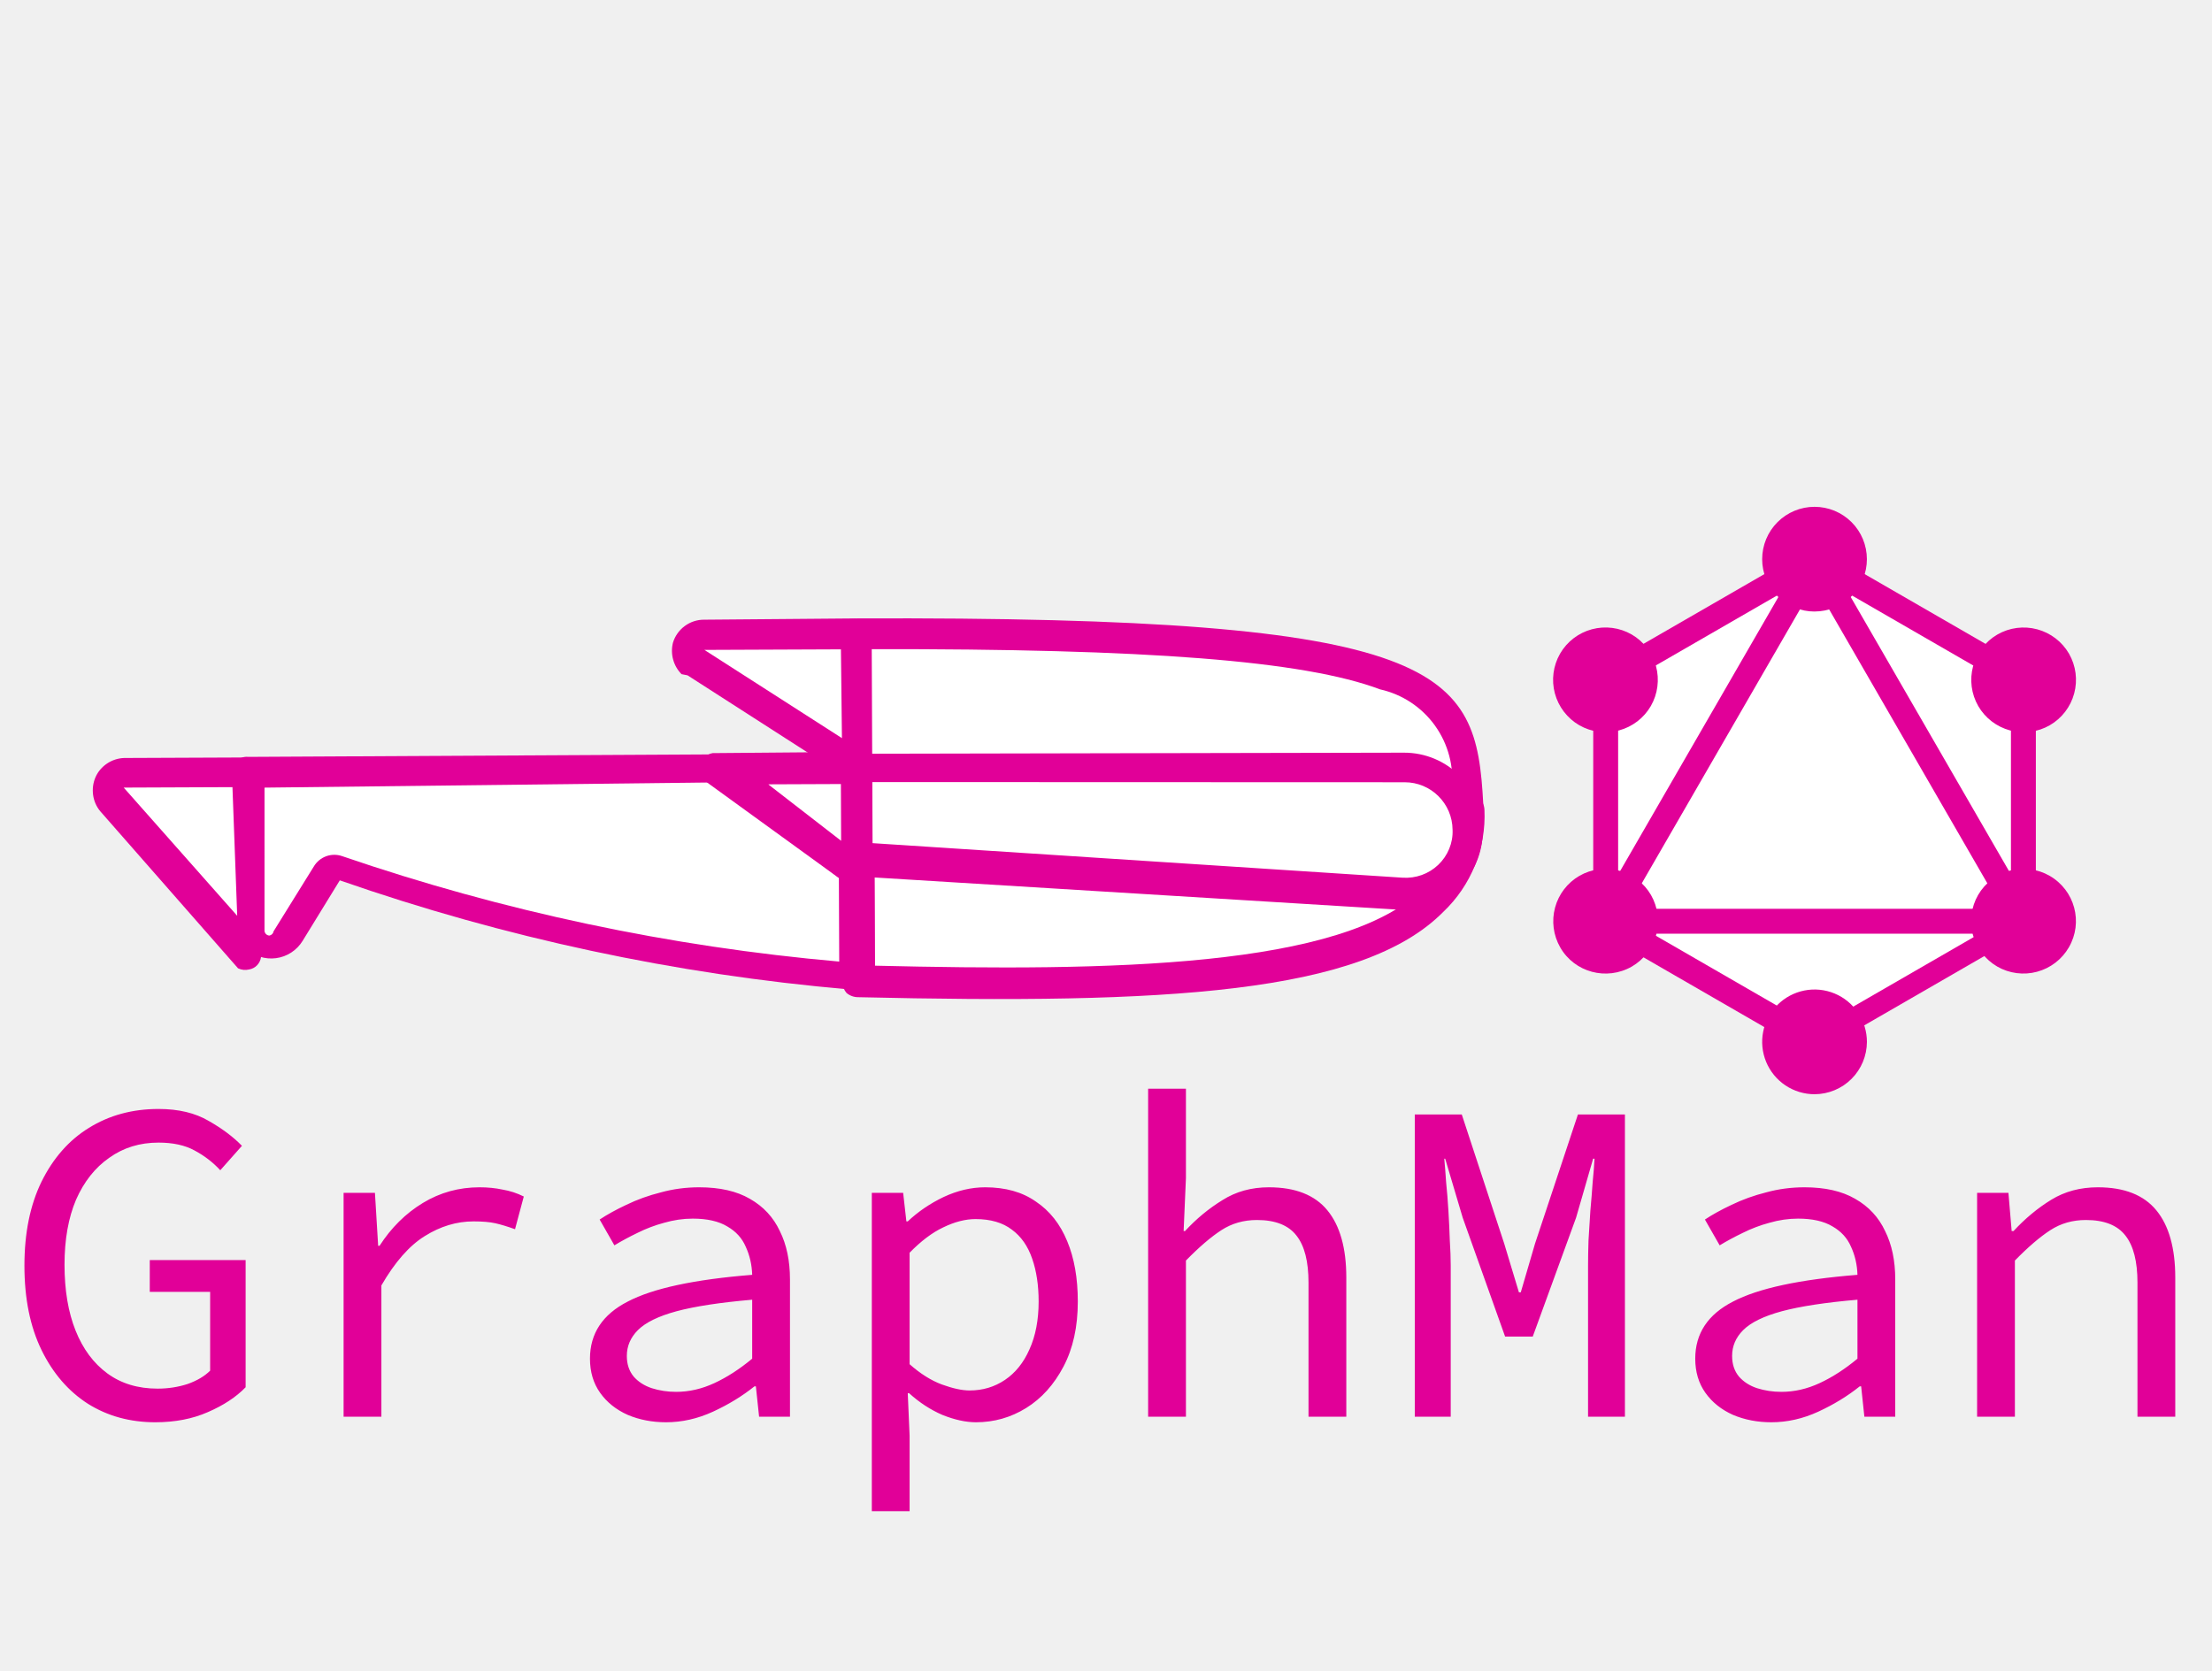
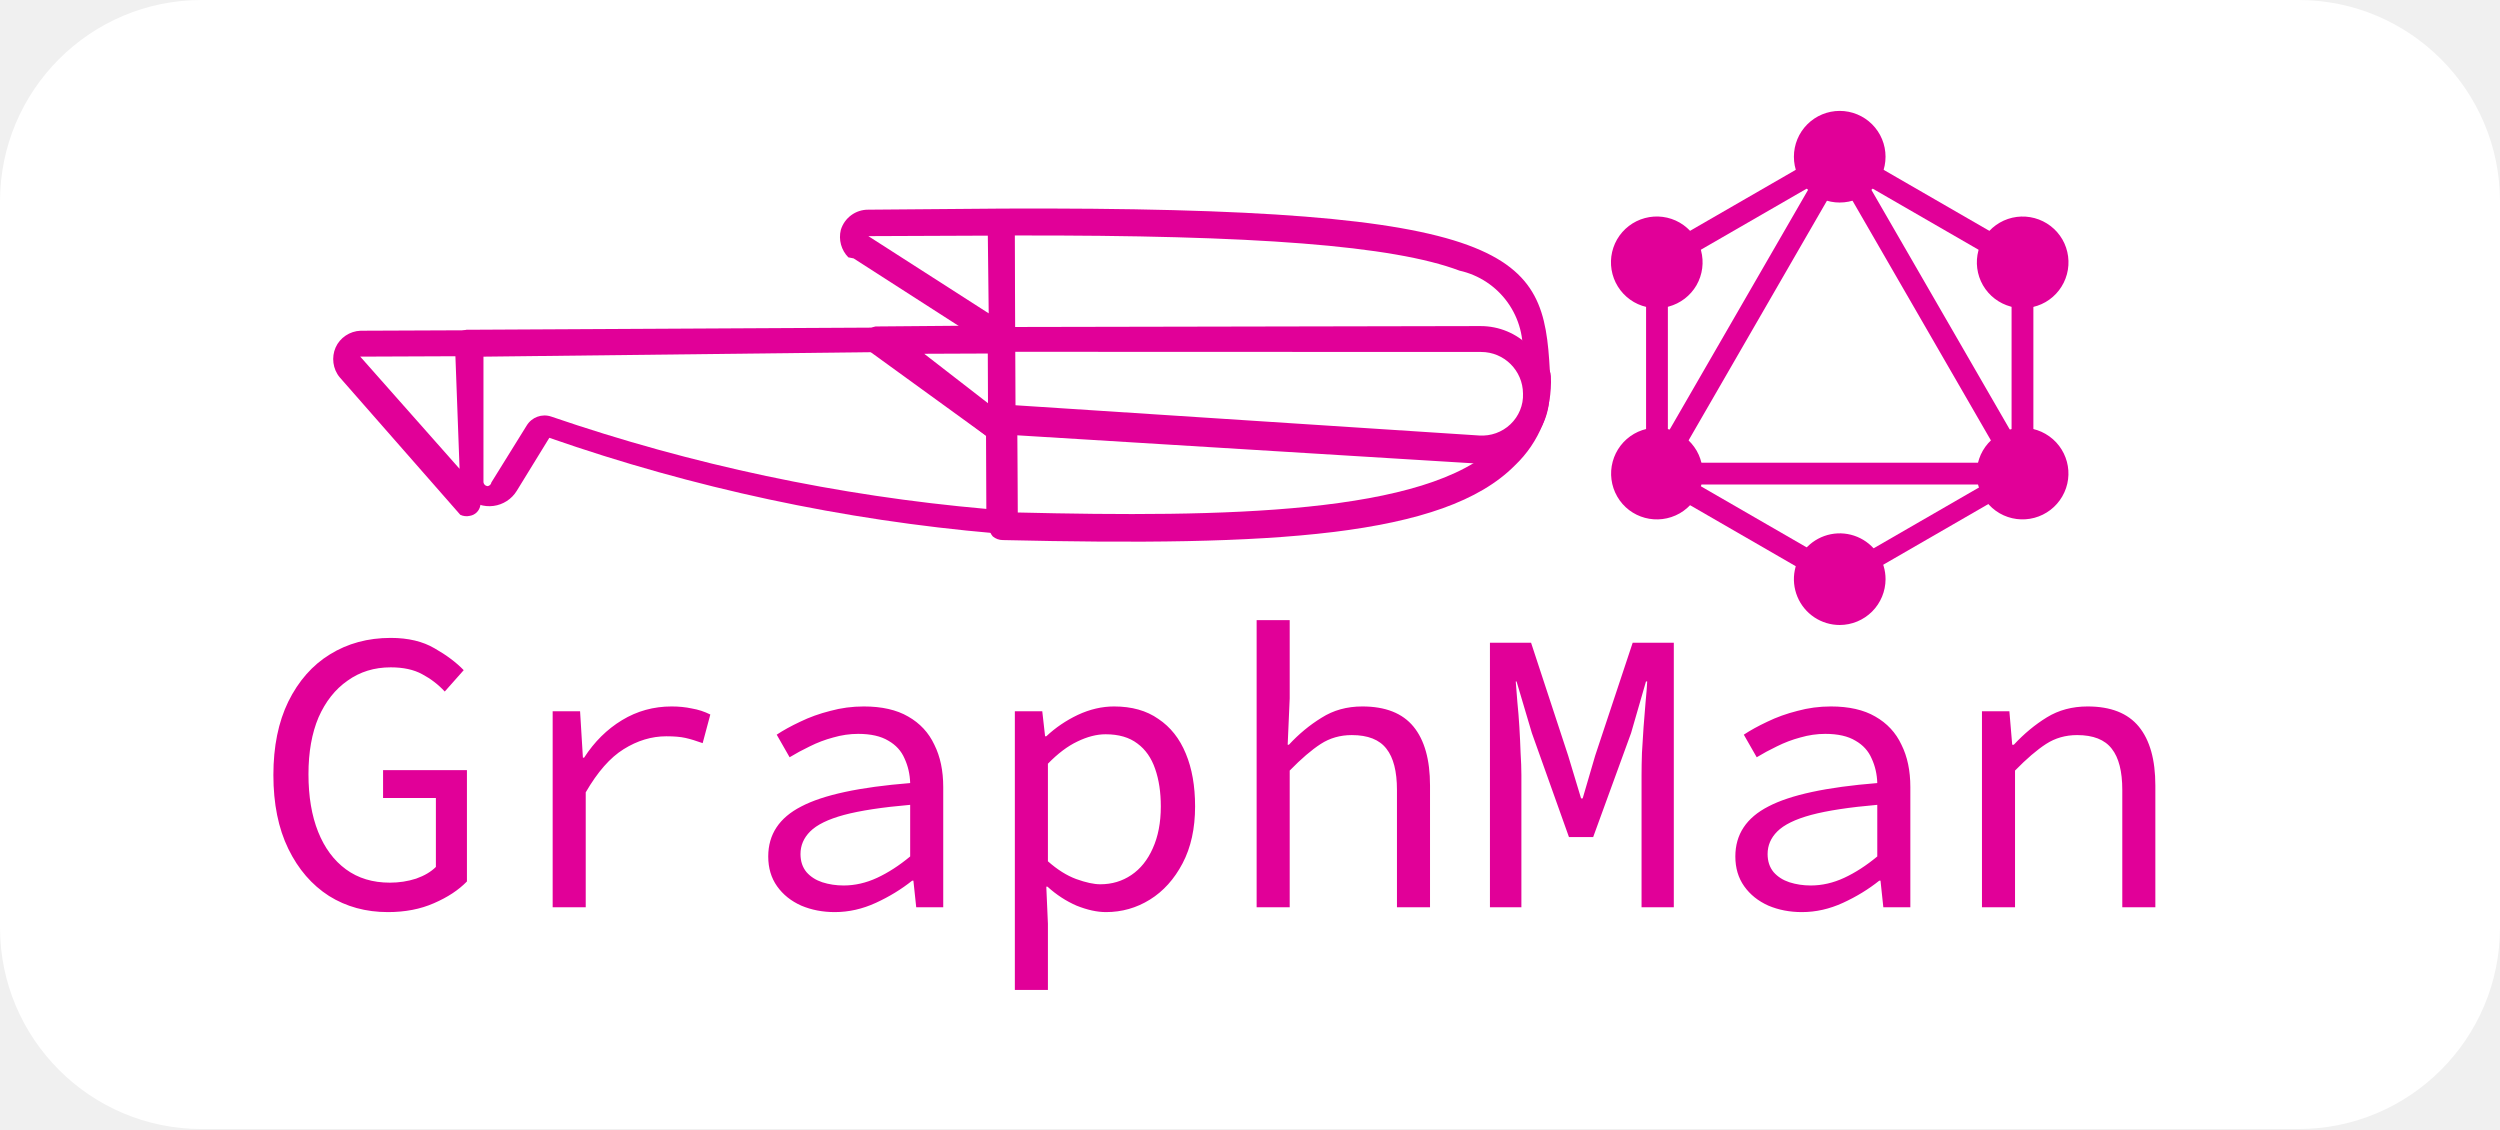
- <svg xmlns="http://www.w3.org/2000/svg" width="192" height="145" viewBox="0 0 192 145" fill="none">
-   <path d="M156.336 47.808L138.929 59.362L139.366 79.754L156.777 91.248L175.756 79.857L176.187 58.76L156.336 47.808Z" fill="white" />
-   <path d="M138.937 82.869L137.067 81.788L157.922 45.666L159.792 46.747L138.937 82.869Z" fill="#E10098" />
-   <path d="M136.637 78.901H178.351V81.063H136.637V78.901Z" fill="#E10098" />
-   <path d="M158.327 92.164L137.463 80.118L138.544 78.248L159.408 90.294L158.327 92.164ZM176.452 60.765L155.587 48.721L156.668 46.851L177.532 58.897L176.452 60.765Z" fill="#E10098" />
-   <path d="M138.549 60.759L137.468 58.889L158.351 46.839L159.432 48.709L138.549 60.759Z" fill="#E10098" />
-   <path d="M176.068 82.869L155.209 46.744L157.079 45.663L177.938 81.788L176.068 82.869ZM138.291 57.454H140.453V81.546H138.291V57.454ZM174.548 57.454H176.711V81.546H174.548V57.454Z" fill="#E10098" />
-   <path d="M157.96 91.248L157.016 89.613L175.164 79.136L176.107 80.771L157.96 91.248Z" fill="#E10098" />
-   <path d="M179.575 82.25C178.971 83.293 177.978 84.055 176.814 84.367C175.65 84.68 174.409 84.518 173.363 83.918C172.32 83.314 171.559 82.321 171.246 81.156C170.934 79.992 171.095 78.751 171.696 77.706C172.3 76.663 173.293 75.901 174.457 75.589C175.621 75.276 176.862 75.438 177.908 76.038C180.095 77.301 180.838 80.076 179.574 82.25M143.292 61.296C142.688 62.339 141.695 63.1 140.531 63.413C139.366 63.725 138.126 63.564 137.08 62.964C136.037 62.359 135.275 61.366 134.962 60.201C134.65 59.037 134.812 57.795 135.413 56.75C136.017 55.707 137.01 54.945 138.174 54.633C139.338 54.32 140.579 54.482 141.624 55.082C142.668 55.686 143.429 56.679 143.742 57.844C144.054 59.008 143.893 60.249 143.292 61.294M135.426 82.25C134.826 81.205 134.664 79.964 134.977 78.8C135.289 77.635 136.051 76.642 137.094 76.038C138.139 75.438 139.38 75.276 140.544 75.589C141.709 75.901 142.702 76.663 143.306 77.706C143.906 78.751 144.068 79.992 143.755 81.156C143.443 82.321 142.681 83.314 141.638 83.918C139.45 85.167 136.674 84.428 135.426 82.252M171.709 61.297C171.109 60.252 170.947 59.011 171.26 57.847C171.572 56.683 172.334 55.69 173.377 55.086C174.422 54.485 175.663 54.324 176.827 54.636C177.992 54.949 178.985 55.71 179.589 56.753C180.189 57.799 180.351 59.039 180.038 60.204C179.726 61.368 178.964 62.361 177.921 62.965C176.876 63.566 175.635 63.727 174.471 63.415C173.306 63.102 172.313 62.341 171.709 61.297M157.501 95C156.602 95 155.723 94.733 154.975 94.234C154.227 93.734 153.645 93.024 153.301 92.193C152.957 91.363 152.867 90.449 153.042 89.567C153.218 88.685 153.651 87.875 154.287 87.239C154.923 86.604 155.733 86.171 156.615 85.996C157.497 85.82 158.411 85.911 159.242 86.255C160.072 86.599 160.782 87.182 161.281 87.93C161.781 88.678 162.047 89.557 162.047 90.456C162.043 91.66 161.563 92.815 160.712 93.666C159.86 94.518 158.705 94.997 157.501 95M157.501 53.092C156.904 53.093 156.312 52.975 155.76 52.747C155.208 52.519 154.707 52.184 154.284 51.762C153.862 51.34 153.527 50.838 153.299 50.286C153.071 49.734 152.954 49.143 152.955 48.546C152.955 47.34 153.434 46.184 154.286 45.332C155.138 44.48 156.295 44.001 157.5 44.001C158.705 44.001 159.861 44.48 160.714 45.332C161.566 46.184 162.045 47.34 162.045 48.546C162.046 49.143 161.928 49.734 161.7 50.285C161.472 50.837 161.138 51.338 160.715 51.761C160.293 52.183 159.792 52.517 159.24 52.745C158.689 52.974 158.098 53.091 157.501 53.09" fill="#E10098" />
-   <path d="M127.431 69.835L74.15 70.267L74.298 55.058C126.531 54.842 126.814 59.822 127.433 69.838L127.431 69.835Z" fill="white" />
-   <path d="M73.422 71.001C73.192 70.761 73.059 70.444 73.05 70.112L72.988 55.008C72.992 54.662 73.131 54.332 73.375 54.086C73.618 53.84 73.948 53.699 74.294 53.691C125.792 53.477 128.121 58.188 128.745 69.775C128.788 70.146 128.654 70.515 128.381 70.773C128.166 71.069 127.807 71.234 127.439 71.198L74.366 71.42C74.008 71.406 73.673 71.258 73.42 71.003L73.422 71.001ZM75.615 56.36L75.666 68.738L126.012 68.529C126.224 66.57 125.706 64.601 124.558 63C123.409 61.398 121.711 60.277 119.787 59.849C113.169 57.359 99.582 56.314 75.615 56.36V56.36Z" fill="#E10098" />
-   <path d="M74.423 85.266L74.52 70.633L127.28 70.727C127.496 84.835 105.263 85.975 74.425 85.263L74.423 85.266Z" fill="white" />
-   <path d="M73.483 86.213C73.268 85.964 73.138 85.652 73.112 85.324L72.894 70.693C73.05 70.312 73.351 70.009 73.73 69.85C73.87 69.55 74.111 69.307 74.409 69.164L127.481 68.944C128.224 68.965 128.823 69.558 128.849 70.301C129.003 73.642 127.693 76.879 125.267 79.178C118.217 86.287 101.229 87.196 74.48 86.575C74.115 86.575 73.761 86.446 73.481 86.211L73.483 86.213ZM75.888 71.99L75.939 83.839C96.342 84.331 116.585 84.038 123.53 77.138C125.049 75.721 125.993 73.795 126.182 71.727L75.888 71.99Z" fill="#E10098" />
-   <path d="M74.35 55.424L74.394 65.914C74.398 65.977 74.389 66.04 74.367 66.099C74.345 66.158 74.31 66.212 74.266 66.257C74.221 66.302 74.168 66.336 74.109 66.359C74.05 66.382 73.987 66.391 73.924 66.388L60.462 57.737C59.904 57.38 59.655 56.694 59.845 56.06C60.035 55.426 60.627 54.995 61.29 55.006L74.138 55.006C74.138 55.006 74.35 55.215 74.35 55.424V55.424Z" fill="white" />
-   <path d="M59.155 58.529C58.809 58.176 58.558 57.741 58.428 57.264C58.297 56.787 58.291 56.284 58.41 55.804C58.773 54.609 59.879 53.79 61.13 53.801L73.978 53.694C74.415 53.717 74.828 53.9 75.139 54.208C75.449 54.516 75.636 54.928 75.662 55.365L75.706 65.855C75.724 66.461 75.402 67.03 74.872 67.328C74.342 67.625 73.667 67.61 73.141 67.284L59.679 58.633L59.155 58.529ZM72.992 56.375L61.141 56.424L73.079 64.084L72.992 56.375Z" fill="#E10098" />
-   <path d="M127.441 72.038C127.338 69.179 125.034 66.893 122.174 66.815L74.717 66.959L74.697 74.878L121.855 77.776C123.374 77.805 124.835 77.205 125.892 76.115C126.95 75.025 127.512 73.55 127.443 72.036L127.441 72.038Z" fill="white" />
-   <path d="M73.543 75.619C73.313 75.379 73.181 75.062 73.172 74.729L73.139 66.757C73.143 66.411 73.282 66.08 73.526 65.834C73.77 65.588 74.099 65.447 74.445 65.44L121.855 65.347C125.619 65.335 128.684 68.375 128.702 72.137C128.709 74.025 127.94 75.828 126.573 77.127C125.197 78.404 123.367 79.072 121.493 78.983L74.334 76.085C74.021 76.034 73.741 75.866 73.545 75.617L73.543 75.619ZM75.665 67.899L75.634 73.195L121.745 76.201C122.886 76.275 124.007 75.876 124.836 75.087C125.664 74.299 126.132 73.188 126.082 72.042C126.066 69.755 124.208 67.912 121.921 67.915L75.665 67.899Z" fill="#E10098" />
-   <path d="M29.335 75.749C29.177 75.774 29.031 75.849 28.918 75.962C28.806 76.076 28.732 76.223 28.709 76.381L25.218 82.006C24.766 82.644 23.963 82.928 23.191 82.739C22.82 82.643 22.49 82.433 22.246 82.137C22.003 81.841 21.86 81.476 21.837 81.094L21.517 66.989L66.481 66.625L74.276 74.355L74.319 84.845C58.98 83.88 43.845 80.82 29.335 75.749V75.749Z" fill="white" />
-   <path d="M21.184 83.02C20.6 82.417 20.254 81.588 20.284 80.768L20.227 67.029C20.184 66.658 20.318 66.289 20.591 66.031C20.843 65.792 21.187 65.674 21.533 65.712L66.685 65.472C66.945 65.463 67.202 65.535 67.419 65.679L75.265 73.46C75.541 73.591 75.764 73.812 75.897 74.087L75.941 84.577C75.958 84.966 75.782 85.34 75.473 85.574C75.347 85.708 75.191 85.812 75.018 85.876C74.846 85.941 74.66 85.965 74.477 85.946L73.69 85.898C58.621 84.594 43.774 81.414 29.494 76.431L26.265 81.689C26.015 82.095 25.679 82.44 25.28 82.699C24.881 82.959 24.428 83.126 23.956 83.188C23.484 83.25 23.005 83.206 22.552 83.059C22.099 82.912 21.684 82.666 21.339 82.339L21.184 83.02ZM22.96 68.381L22.959 80.808C22.965 80.917 23.012 81.02 23.09 81.097C23.167 81.174 23.27 81.219 23.379 81.225C23.471 81.21 23.556 81.166 23.622 81.1C23.688 81.033 23.731 80.948 23.746 80.856L27.237 75.231C27.739 74.385 28.766 74.005 29.697 74.329C43.656 79.116 58.145 82.19 72.844 83.484L72.809 74.882L65.753 67.885L22.96 68.381Z" fill="#E10098" />
-   <path d="M10.734 67.016L21.224 66.972L21.291 83.126L9.277 69.437C8.856 68.953 8.79 68.249 9.124 67.695C9.458 67.141 10.108 66.869 10.734 67.019L10.734 67.016Z" fill="white" />
-   <path d="M20.663 84.07L8.701 70.432C8.009 69.605 7.87 68.433 8.293 67.47C8.716 66.507 9.7 65.842 10.78 65.808L21.27 65.764C21.616 65.769 21.947 65.907 22.192 66.151C22.438 66.395 22.58 66.725 22.587 67.07L22.654 83.118C22.569 83.661 22.15 84.084 21.61 84.171C21.291 84.247 20.959 84.211 20.665 84.069L20.663 84.07ZM10.738 68.378L20.589 79.508L20.177 68.339L10.738 68.378Z" fill="#E10098" />
-   <path d="M74.381 75.722L62.124 66.804L74.343 66.807L74.381 75.722Z" fill="white" />
-   <path d="M61.135 67.802C60.764 67.453 60.639 66.919 60.815 66.438C60.854 66.174 60.976 65.93 61.164 65.741C61.352 65.551 61.595 65.427 61.858 65.385L74.077 65.282C74.82 65.302 75.419 65.896 75.445 66.639L75.486 75.556C75.435 75.786 75.32 75.998 75.153 76.165C74.987 76.333 74.776 76.45 74.546 76.504C74.331 76.633 74.083 76.697 73.831 76.689C73.58 76.681 73.337 76.601 73.13 76.458L60.979 67.647L61.135 67.802ZM72.989 68.171L66.173 68.2L72.959 73.155L72.989 68.171Z" fill="#E10098" />
-   <path d="M74.385 75.718L66.02 69.302C65.777 69.15 65.589 68.923 65.484 68.656C65.379 68.389 65.364 68.095 65.439 67.818C65.515 67.541 65.677 67.296 65.903 67.119C66.129 66.942 66.406 66.842 66.692 66.835L74.35 66.803L74.385 75.718Z" fill="white" />
-   <path d="M64.814 70.095C64.119 69.394 63.857 68.374 64.123 67.424C64.279 66.864 64.614 66.37 65.076 66.018C65.539 65.665 66.103 65.474 66.685 65.472L74.343 65.44C75.086 65.46 75.685 66.054 75.711 66.797L75.748 75.714C75.756 75.972 75.689 76.227 75.555 76.448C75.421 76.669 75.226 76.846 74.994 76.958C74.761 77.07 74.501 77.112 74.245 77.08C73.988 77.047 73.747 76.94 73.55 76.773L65.238 70.41L64.814 70.095ZM66.747 68.146L73.009 72.998L72.989 68.069L66.696 68.095L66.747 68.146Z" fill="#E10098" />
-   <path d="M13.48 123.48C11.293 123.48 9.347 122.947 7.64 121.88C5.933 120.787 4.587 119.227 3.6 117.2C2.613 115.173 2.12 112.733 2.12 109.88C2.12 107.053 2.613 104.627 3.6 102.6C4.613 100.547 5.987 98.987 7.72 97.92C9.48 96.827 11.493 96.28 13.76 96.28C15.493 96.28 16.947 96.627 18.12 97.32C19.293 97.987 20.253 98.707 21 99.48L19.12 101.6C18.48 100.907 17.733 100.333 16.88 99.88C16.053 99.427 15.013 99.2 13.76 99.2C12.133 99.2 10.707 99.64 9.48 100.52C8.253 101.373 7.293 102.587 6.6 104.16C5.933 105.733 5.6 107.613 5.6 109.8C5.6 112.013 5.92 113.92 6.56 115.52C7.2 117.12 8.12 118.36 9.32 119.24C10.52 120.12 11.973 120.56 13.68 120.56C14.587 120.56 15.453 120.427 16.28 120.16C17.107 119.867 17.76 119.48 18.24 119V112.16H13V109.4H21.32V120.44C20.493 121.293 19.4 122.013 18.04 122.6C16.707 123.187 15.187 123.48 13.48 123.48ZM29.824 123V103.56H32.544L32.824 108.16H32.944C33.958 106.587 35.211 105.347 36.704 104.44C38.198 103.533 39.838 103.08 41.624 103.08C42.344 103.08 43.011 103.147 43.624 103.28C44.264 103.387 44.878 103.587 45.464 103.88L44.704 106.72C44.038 106.48 43.464 106.307 42.984 106.2C42.504 106.093 41.878 106.04 41.104 106.04C39.638 106.04 38.224 106.467 36.864 107.32C35.531 108.147 34.278 109.573 33.104 111.6V123H29.824ZM57.809 123.48C56.609 123.48 55.502 123.267 54.489 122.84C53.475 122.387 52.675 121.747 52.089 120.92C51.502 120.093 51.209 119.107 51.209 117.96C51.209 115.773 52.302 114.12 54.489 113C56.675 111.853 60.275 111.08 65.289 110.68C65.262 109.8 65.075 108.987 64.729 108.24C64.409 107.493 63.875 106.907 63.129 106.48C62.382 106.027 61.382 105.8 60.129 105.8C59.302 105.8 58.475 105.92 57.649 106.16C56.849 106.373 56.075 106.667 55.329 107.04C54.609 107.387 53.942 107.747 53.329 108.12L52.049 105.88C52.689 105.453 53.462 105.027 54.369 104.6C55.302 104.147 56.302 103.787 57.369 103.52C58.435 103.227 59.542 103.08 60.689 103.08C62.475 103.08 63.942 103.413 65.089 104.08C66.262 104.747 67.129 105.68 67.689 106.88C68.275 108.053 68.569 109.453 68.569 111.08V123H65.889L65.609 120.36H65.489C64.422 121.213 63.222 121.947 61.889 122.56C60.555 123.173 59.195 123.48 57.809 123.48ZM58.689 120.84C59.809 120.84 60.915 120.587 62.009 120.08C63.102 119.573 64.195 118.867 65.289 117.96V112.84C62.515 113.08 60.329 113.413 58.729 113.84C57.155 114.267 56.035 114.813 55.369 115.48C54.729 116.12 54.409 116.867 54.409 117.72C54.409 118.44 54.609 119.04 55.009 119.52C55.409 119.973 55.929 120.307 56.569 120.52C57.235 120.733 57.942 120.84 58.689 120.84ZM75.673 131.2V103.56H78.393L78.673 106.04H78.793C79.7 105.187 80.74 104.48 81.913 103.92C83.113 103.36 84.313 103.08 85.513 103.08C87.273 103.08 88.74 103.493 89.913 104.32C91.113 105.12 92.02 106.267 92.633 107.76C93.246 109.227 93.553 110.973 93.553 113C93.553 115.187 93.14 117.067 92.313 118.64C91.487 120.213 90.406 121.413 89.073 122.24C87.74 123.067 86.287 123.48 84.713 123.48C83.833 123.48 82.86 123.267 81.793 122.84C80.753 122.387 79.793 121.76 78.913 120.96H78.793L78.953 124.64V131.2H75.673ZM84.153 120.72C85.3 120.72 86.326 120.413 87.233 119.8C88.14 119.187 88.847 118.307 89.353 117.16C89.886 115.987 90.153 114.6 90.153 113C90.153 111.587 89.966 110.347 89.593 109.28C89.22 108.187 88.633 107.347 87.833 106.76C87.033 106.147 85.98 105.84 84.673 105.84C83.793 105.84 82.86 106.08 81.873 106.56C80.913 107.013 79.94 107.747 78.953 108.76V118.44C79.886 119.267 80.82 119.853 81.753 120.2C82.713 120.547 83.513 120.72 84.153 120.72ZM99.657 123V94.52H102.938V102.28L102.738 106.88H102.858C103.844 105.813 104.924 104.92 106.098 104.2C107.271 103.453 108.618 103.08 110.138 103.08C112.431 103.08 114.124 103.747 115.218 105.08C116.311 106.413 116.858 108.36 116.858 110.92V123H113.578V111.36C113.578 109.52 113.231 108.16 112.538 107.28C111.844 106.373 110.698 105.92 109.098 105.92C107.951 105.92 106.924 106.213 106.018 106.8C105.111 107.387 104.084 108.267 102.938 109.44V123H99.657ZM122.802 123V96.76H126.882L130.562 107.96L131.842 112.2H132.002L133.242 107.96L136.962 96.76H141.042V123H137.842V109.88C137.842 109.24 137.855 108.507 137.882 107.68C137.935 106.853 137.989 106 138.042 105.12C138.122 104.24 138.189 103.413 138.242 102.64C138.322 101.84 138.375 101.16 138.402 100.6H138.282L136.802 105.72L133.042 116.04H130.642L126.962 105.72L125.442 100.6H125.362C125.415 101.16 125.469 101.84 125.522 102.64C125.602 103.413 125.669 104.24 125.722 105.12C125.775 106 125.815 106.853 125.842 107.68C125.895 108.507 125.922 109.24 125.922 109.88V123H122.802ZM153.746 123.48C152.546 123.48 151.44 123.267 150.426 122.84C149.413 122.387 148.613 121.747 148.026 120.92C147.44 120.093 147.146 119.107 147.146 117.96C147.146 115.773 148.24 114.12 150.426 113C152.613 111.853 156.213 111.08 161.226 110.68C161.2 109.8 161.013 108.987 160.666 108.24C160.346 107.493 159.813 106.907 159.066 106.48C158.32 106.027 157.32 105.8 156.066 105.8C155.24 105.8 154.413 105.92 153.586 106.16C152.786 106.373 152.013 106.667 151.266 107.04C150.546 107.387 149.88 107.747 149.266 108.12L147.986 105.88C148.626 105.453 149.4 105.027 150.306 104.6C151.24 104.147 152.24 103.787 153.306 103.52C154.373 103.227 155.48 103.08 156.626 103.08C158.413 103.08 159.88 103.413 161.026 104.08C162.2 104.747 163.066 105.68 163.626 106.88C164.213 108.053 164.506 109.453 164.506 111.08V123H161.826L161.546 120.36H161.426C160.36 121.213 159.16 121.947 157.826 122.56C156.493 123.173 155.133 123.48 153.746 123.48ZM154.626 120.84C155.746 120.84 156.853 120.587 157.946 120.08C159.04 119.573 160.133 118.867 161.226 117.96V112.84C158.453 113.08 156.266 113.413 154.666 113.84C153.093 114.267 151.973 114.813 151.306 115.48C150.666 116.12 150.346 116.867 150.346 117.72C150.346 118.44 150.546 119.04 150.946 119.52C151.346 119.973 151.866 120.307 152.506 120.52C153.173 120.733 153.88 120.84 154.626 120.84ZM171.611 123V103.56H174.331L174.611 106.88H174.771C175.784 105.787 176.877 104.88 178.051 104.16C179.224 103.44 180.571 103.08 182.091 103.08C184.384 103.08 186.077 103.747 187.171 105.08C188.264 106.413 188.811 108.36 188.811 110.92V123H185.531V111.36C185.531 109.52 185.184 108.16 184.491 107.28C183.797 106.373 182.651 105.92 181.051 105.92C179.904 105.92 178.877 106.213 177.971 106.8C177.064 107.387 176.037 108.267 174.891 109.44V123H171.611Z" fill="#E10098" />
+ <svg xmlns="http://www.w3.org/2000/svg" width="248" height="112" viewBox="0 0 248 112" fill="none">
+   <rect width="248" height="112" rx="20" fill="white" />
+   <path d="M181.336 14.808L163.929 26.362L164.366 46.754L181.777 58.248L200.756 46.857L201.187 25.76L181.336 14.808Z" fill="white" />
+   <path d="M163.937 49.869L162.067 48.788L182.922 12.666L184.792 13.747L163.937 49.869Z" fill="#E10098" />
+   <path d="M161.637 45.901H203.351V48.063H161.637V45.901Z" fill="#E10098" />
+   <path d="M183.327 59.164L162.463 47.118L163.544 45.248L184.408 57.294L183.327 59.164ZM201.452 27.765L180.587 15.721L181.668 13.851L202.532 25.897L201.452 27.765Z" fill="#E10098" />
+   <path d="M163.549 27.759L162.468 25.889L183.351 13.839L184.432 15.709L163.549 27.759Z" fill="#E10098" />
+   <path d="M201.068 49.869L180.209 13.744L182.079 12.663L202.938 48.788L201.068 49.869ZM163.291 24.454H165.453V48.546H163.291V24.454ZM199.548 24.454H201.711V48.546H199.548V24.454Z" fill="#E10098" />
+   <path d="M182.96 58.248L182.016 56.613L200.164 46.136L201.107 47.771L182.96 58.248Z" fill="#E10098" />
+   <path d="M204.575 49.25C203.971 50.293 202.978 51.055 201.814 51.367C200.65 51.68 199.409 51.518 198.363 50.918C197.32 50.314 196.559 49.321 196.246 48.156C195.934 46.992 196.095 45.751 196.696 44.706C197.3 43.663 198.293 42.901 199.457 42.589C200.621 42.276 201.862 42.438 202.908 43.038C205.095 44.301 205.838 47.076 204.574 49.25M168.292 28.296C167.688 29.339 166.695 30.1 165.531 30.413C164.366 30.726 163.126 30.564 162.08 29.963C161.037 29.359 160.275 28.366 159.962 27.201C159.65 26.037 159.812 24.796 160.413 23.75C161.017 22.707 162.01 21.945 163.174 21.633C164.338 21.32 165.579 21.482 166.624 22.082C167.668 22.686 168.429 23.679 168.742 24.844C169.054 26.008 168.893 27.249 168.292 28.294M160.426 49.25C159.826 48.205 159.664 46.964 159.977 45.8C160.289 44.635 161.051 43.642 162.094 43.038C163.139 42.438 164.38 42.276 165.544 42.589C166.709 42.901 167.702 43.663 168.306 44.706C168.906 45.751 169.068 46.992 168.755 48.156C168.443 49.321 167.681 50.314 166.638 50.918C164.45 52.167 161.674 51.428 160.426 49.252M196.709 28.297C196.109 27.252 195.947 26.011 196.26 24.847C196.572 23.683 197.334 22.69 198.377 22.086C199.422 21.485 200.663 21.324 201.827 21.636C202.992 21.949 203.985 22.71 204.589 23.753C205.189 24.799 205.351 26.04 205.038 27.204C204.726 28.368 203.964 29.361 202.921 29.965C201.876 30.566 200.635 30.727 199.471 30.415C198.306 30.102 197.313 29.341 196.709 28.297M182.501 62C181.602 62 180.723 61.733 179.975 61.234C179.227 60.734 178.645 60.024 178.301 59.193C177.957 58.363 177.867 57.449 178.042 56.567C178.218 55.685 178.651 54.875 179.287 54.239C179.923 53.604 180.733 53.171 181.615 52.995C182.497 52.82 183.411 52.911 184.242 53.255C185.072 53.599 185.782 54.182 186.281 54.93C186.781 55.678 187.047 56.557 187.047 57.456C187.043 58.66 186.563 59.815 185.712 60.666C184.86 61.518 183.705 61.997 182.501 62M182.501 20.092C181.904 20.093 181.312 19.976 180.76 19.747C180.208 19.519 179.707 19.184 179.284 18.762C178.862 18.34 178.527 17.838 178.299 17.287C178.071 16.735 177.954 16.143 177.955 15.546C177.955 14.34 178.434 13.184 179.286 12.332C180.138 11.48 181.295 11.001 182.5 11.001C183.705 11.001 184.861 11.48 185.714 12.332C186.566 13.184 187.045 14.34 187.045 15.546C187.046 16.143 186.928 16.734 186.7 17.285C186.472 17.837 186.138 18.338 185.715 18.761C185.293 19.183 184.792 19.517 184.24 19.745C183.689 19.974 183.098 20.091 182.501 20.09" fill="#E10098" />
+   <path d="M152.431 36.836L99.15 37.267L99.298 22.058C151.531 21.841 151.814 26.822 152.433 36.837L152.431 36.836Z" fill="white" />
+   <path d="M98.422 38.001C98.192 37.761 98.059 37.444 98.05 37.112L97.988 22.008C97.992 21.662 98.131 21.332 98.375 21.086C98.618 20.84 98.948 20.699 99.294 20.691C150.792 20.477 153.121 25.188 153.745 36.775C153.788 37.146 153.654 37.515 153.381 37.773C153.166 38.069 152.807 38.234 152.439 38.198L99.366 38.42C99.008 38.406 98.673 38.258 98.42 38.003L98.422 38.001ZM100.615 23.36L100.666 35.738L151.012 35.529C151.224 33.57 150.706 31.601 149.558 30C148.409 28.398 146.711 27.277 144.787 26.849C138.169 24.359 124.582 23.314 100.615 23.36V23.36Z" fill="#E10098" />
+   <path d="M99.423 52.266L99.52 37.633L152.28 37.727C152.496 51.835 130.263 52.975 99.425 52.264L99.423 52.266Z" fill="white" />
+   <path d="M98.483 53.213C98.268 52.964 98.138 52.652 98.112 52.324L97.894 37.693C98.05 37.312 98.351 37.009 98.73 36.85C98.87 36.55 99.111 36.307 99.409 36.164L152.481 35.944C153.224 35.965 153.823 36.558 153.849 37.301C154.003 40.642 152.693 43.879 150.267 46.178C143.217 53.287 126.229 54.196 99.48 53.575C99.115 53.575 98.761 53.446 98.481 53.211L98.483 53.213ZM100.888 38.99L100.939 50.839C121.342 51.331 141.585 51.038 148.53 44.138C150.049 42.721 150.993 40.795 151.182 38.727L100.888 38.99Z" fill="#E10098" />
+   <path d="M99.35 22.424L99.394 32.914C99.398 32.977 99.389 33.04 99.367 33.099C99.345 33.158 99.31 33.212 99.266 33.257C99.221 33.302 99.168 33.336 99.109 33.359C99.05 33.382 98.987 33.391 98.924 33.388L85.462 24.737C84.903 24.38 84.655 23.694 84.845 23.06C85.035 22.426 85.627 21.995 86.29 22.006L99.138 22.006C99.138 22.006 99.35 22.215 99.35 22.424V22.424Z" fill="white" />
+   <path d="M84.155 25.529C83.808 25.177 83.558 24.741 83.427 24.264C83.297 23.787 83.291 23.284 83.41 22.804C83.773 21.609 84.879 20.79 86.13 20.801L98.978 20.695C99.415 20.717 99.828 20.9 100.139 21.208C100.449 21.516 100.636 21.928 100.662 22.365L100.705 32.855C100.724 33.461 100.402 34.03 99.872 34.328C99.342 34.625 98.667 34.61 98.141 34.284L84.679 25.633L84.155 25.529ZM97.992 23.375L86.141 23.424L98.079 31.084L97.992 23.375Z" fill="#E10098" />
+   <path d="M152.441 39.038C152.338 36.179 150.034 33.893 147.174 33.815L99.717 33.959L99.697 41.878L146.855 44.776C148.374 44.805 149.835 44.205 150.892 43.115C151.95 42.026 152.512 40.55 152.443 39.036L152.441 39.038Z" fill="white" />
+   <path d="M98.543 42.619C98.313 42.379 98.181 42.062 98.172 41.729L98.139 33.757C98.143 33.411 98.282 33.08 98.526 32.834C98.77 32.589 99.099 32.447 99.445 32.44L146.855 32.347C150.619 32.335 153.684 35.375 153.702 39.137C153.709 41.025 152.94 42.828 151.573 44.127C150.197 45.404 148.367 46.072 146.493 45.983L99.334 43.086C99.021 43.034 98.741 42.866 98.545 42.617L98.543 42.619ZM100.665 34.899L100.634 40.195L146.745 43.202C147.886 43.276 149.007 42.876 149.836 42.087C150.664 41.299 151.132 40.188 151.082 39.042C151.066 36.755 149.208 34.912 146.921 34.915L100.665 34.899Z" fill="#E10098" />
+   <path d="M54.336 42.749C54.177 42.774 54.031 42.849 53.918 42.962C53.806 43.076 53.732 43.223 53.709 43.381L50.218 49.006C49.766 49.644 48.963 49.928 48.191 49.739C47.82 49.643 47.49 49.432 47.246 49.137C47.003 48.841 46.86 48.476 46.837 48.094L46.517 33.989L91.481 33.625L99.276 41.355L99.319 51.845C83.98 50.88 68.845 47.82 54.336 42.749V42.749Z" fill="white" />
+   <path d="M46.184 50.02C45.6 49.417 45.254 48.588 45.284 47.768L45.227 34.029C45.184 33.658 45.318 33.289 45.591 33.031C45.843 32.792 46.187 32.674 46.533 32.712L91.685 32.472C91.945 32.463 92.202 32.535 92.419 32.679L100.265 40.46C100.541 40.59 100.764 40.812 100.897 41.087L100.94 51.577C100.958 51.966 100.782 52.34 100.473 52.574C100.347 52.708 100.191 52.812 100.018 52.876C99.846 52.941 99.66 52.965 99.477 52.946L98.69 52.898C83.621 51.594 68.774 48.414 54.493 43.431L51.264 48.689C51.016 49.095 50.679 49.44 50.28 49.699C49.88 49.959 49.428 50.126 48.956 50.188C48.484 50.25 48.005 50.206 47.552 50.059C47.099 49.913 46.684 49.666 46.339 49.339L46.184 50.02ZM47.96 35.381L47.959 47.808C47.965 47.917 48.012 48.02 48.09 48.097C48.167 48.174 48.27 48.219 48.379 48.225C48.471 48.21 48.556 48.166 48.622 48.1C48.688 48.033 48.731 47.948 48.746 47.856L52.237 42.231C52.739 41.385 53.766 41.005 54.697 41.33C68.656 46.116 83.144 49.19 97.844 50.484L97.809 41.882L90.753 34.885L47.96 35.381Z" fill="#E10098" />
+   <path d="M35.734 34.016L46.224 33.972L46.291 50.126L34.277 36.437C33.856 35.953 33.79 35.249 34.124 34.695C34.458 34.141 35.108 33.869 35.734 34.02L35.734 34.016Z" fill="white" />
+   <path d="M45.663 51.07L33.701 37.432C33.009 36.605 32.87 35.434 33.293 34.47C33.716 33.507 34.7 32.842 35.78 32.808L46.27 32.764C46.616 32.769 46.947 32.907 47.193 33.151C47.438 33.395 47.58 33.724 47.587 34.071L47.654 50.118C47.569 50.661 47.15 51.084 46.61 51.171C46.291 51.247 45.959 51.211 45.665 51.069L45.663 51.07ZM35.737 35.378L45.589 46.508L45.177 35.339L35.737 35.378Z" fill="#E10098" />
+   <path d="M99.381 42.721L87.124 33.804L99.343 33.807L99.381 42.721Z" fill="white" />
+   <path d="M86.135 34.802C85.764 34.453 85.639 33.919 85.814 33.438C85.854 33.174 85.976 32.93 86.164 32.741C86.352 32.551 86.595 32.427 86.858 32.386L99.077 32.282C99.82 32.302 100.419 32.896 100.445 33.639L100.486 42.556C100.435 42.786 100.319 42.998 100.153 43.165C99.987 43.333 99.776 43.45 99.546 43.504C99.331 43.633 99.083 43.697 98.831 43.689C98.58 43.681 98.337 43.601 98.13 43.458L85.979 34.647L86.135 34.802ZM97.989 35.171L91.173 35.2L97.959 40.155L97.989 35.171Z" fill="#E10098" />
+   <path d="M99.385 42.718L91.02 36.302C90.777 36.15 90.589 35.923 90.484 35.656C90.379 35.389 90.364 35.095 90.439 34.818C90.515 34.541 90.677 34.296 90.903 34.119C91.129 33.942 91.406 33.842 91.692 33.835L99.35 33.803L99.385 42.718Z" fill="white" />
+   <path d="M89.814 37.095C89.119 36.394 88.857 35.374 89.123 34.423C89.279 33.864 89.614 33.37 90.076 33.018C90.539 32.666 91.103 32.474 91.685 32.472L99.343 32.44C100.086 32.461 100.685 33.054 100.711 33.797L100.748 42.714C100.756 42.972 100.689 43.227 100.555 43.448C100.421 43.669 100.226 43.846 99.994 43.958C99.761 44.07 99.501 44.112 99.245 44.08C98.988 44.047 98.747 43.94 98.55 43.773L90.238 37.41L89.814 37.095ZM91.747 35.146L98.009 39.998L97.989 35.069L91.696 35.095L91.747 35.146Z" fill="#E10098" />
+   <path d="M38.48 90.48C36.293 90.48 34.347 89.947 32.64 88.88C30.933 87.787 29.587 86.227 28.6 84.2C27.613 82.173 27.12 79.733 27.12 76.88C27.12 74.053 27.613 71.627 28.6 69.6C29.613 67.547 30.987 65.987 32.72 64.92C34.48 63.827 36.493 63.28 38.76 63.28C40.493 63.28 41.947 63.627 43.12 64.32C44.293 64.987 45.253 65.707 46 66.48L44.12 68.6C43.48 67.907 42.733 67.333 41.88 66.88C41.053 66.427 40.013 66.2 38.76 66.2C37.133 66.2 35.707 66.64 34.48 67.52C33.253 68.373 32.293 69.587 31.6 71.16C30.933 72.733 30.6 74.613 30.6 76.8C30.6 79.013 30.92 80.92 31.56 82.52C32.2 84.12 33.12 85.36 34.32 86.24C35.52 87.12 36.973 87.56 38.68 87.56C39.587 87.56 40.453 87.427 41.28 87.16C42.107 86.867 42.76 86.48 43.24 86V79.16H38V76.4H46.32V87.44C45.493 88.293 44.4 89.013 43.04 89.6C41.707 90.187 40.187 90.48 38.48 90.48ZM54.824 90V70.56H57.544L57.824 75.16H57.944C58.958 73.587 60.211 72.347 61.704 71.44C63.198 70.533 64.838 70.08 66.624 70.08C67.344 70.08 68.011 70.147 68.624 70.28C69.264 70.387 69.878 70.587 70.464 70.88L69.704 73.72C69.038 73.48 68.464 73.307 67.984 73.2C67.504 73.093 66.878 73.04 66.104 73.04C64.638 73.04 63.224 73.467 61.864 74.32C60.531 75.147 59.278 76.573 58.104 78.6V90H54.824ZM82.809 90.48C81.609 90.48 80.502 90.267 79.489 89.84C78.475 89.387 77.675 88.747 77.089 87.92C76.502 87.093 76.209 86.107 76.209 84.96C76.209 82.773 77.302 81.12 79.489 80C81.675 78.853 85.275 78.08 90.289 77.68C90.262 76.8 90.075 75.987 89.729 75.24C89.409 74.493 88.875 73.907 88.129 73.48C87.382 73.027 86.382 72.8 85.129 72.8C84.302 72.8 83.475 72.92 82.649 73.16C81.849 73.373 81.075 73.667 80.329 74.04C79.609 74.387 78.942 74.747 78.329 75.12L77.049 72.88C77.689 72.453 78.462 72.027 79.369 71.6C80.302 71.147 81.302 70.787 82.369 70.52C83.435 70.227 84.542 70.08 85.689 70.08C87.475 70.08 88.942 70.413 90.089 71.08C91.262 71.747 92.129 72.68 92.689 73.88C93.275 75.053 93.569 76.453 93.569 78.08V90H90.889L90.609 87.36H90.489C89.422 88.213 88.222 88.947 86.889 89.56C85.555 90.173 84.195 90.48 82.809 90.48ZM83.689 87.84C84.809 87.84 85.915 87.587 87.009 87.08C88.102 86.573 89.195 85.867 90.289 84.96V79.84C87.515 80.08 85.329 80.413 83.729 80.84C82.155 81.267 81.035 81.813 80.369 82.48C79.729 83.12 79.409 83.867 79.409 84.72C79.409 85.44 79.609 86.04 80.009 86.52C80.409 86.973 80.929 87.307 81.569 87.52C82.235 87.733 82.942 87.84 83.689 87.84ZM100.673 98.2V70.56H103.393L103.673 73.04H103.793C104.7 72.187 105.74 71.48 106.913 70.92C108.113 70.36 109.313 70.08 110.513 70.08C112.273 70.08 113.74 70.493 114.913 71.32C116.113 72.12 117.02 73.267 117.633 74.76C118.246 76.227 118.553 77.973 118.553 80C118.553 82.187 118.14 84.067 117.313 85.64C116.486 87.213 115.406 88.413 114.073 89.24C112.74 90.067 111.286 90.48 109.713 90.48C108.833 90.48 107.86 90.267 106.793 89.84C105.753 89.387 104.793 88.76 103.913 87.96H103.793L103.953 91.64V98.2H100.673ZM109.153 87.72C110.3 87.72 111.326 87.413 112.233 86.8C113.14 86.187 113.846 85.307 114.353 84.16C114.886 82.987 115.153 81.6 115.153 80C115.153 78.587 114.966 77.347 114.593 76.28C114.22 75.187 113.633 74.347 112.833 73.76C112.033 73.147 110.98 72.84 109.673 72.84C108.793 72.84 107.86 73.08 106.873 73.56C105.913 74.013 104.94 74.747 103.953 75.76V85.44C104.886 86.267 105.82 86.853 106.753 87.2C107.713 87.547 108.513 87.72 109.153 87.72ZM124.658 90V61.52H127.938V69.28L127.738 73.88H127.858C128.844 72.813 129.924 71.92 131.098 71.2C132.271 70.453 133.618 70.08 135.138 70.08C137.431 70.08 139.124 70.747 140.218 72.08C141.311 73.413 141.858 75.36 141.858 77.92V90H138.578V78.36C138.578 76.52 138.231 75.16 137.538 74.28C136.844 73.373 135.698 72.92 134.098 72.92C132.951 72.92 131.924 73.213 131.018 73.8C130.111 74.387 129.084 75.267 127.938 76.44V90H124.658ZM147.802 90V63.76H151.882L155.562 74.96L156.842 79.2H157.002L158.242 74.96L161.962 63.76H166.042V90H162.842V76.88C162.842 76.24 162.855 75.507 162.882 74.68C162.935 73.853 162.989 73 163.042 72.12C163.122 71.24 163.189 70.413 163.242 69.64C163.322 68.84 163.375 68.16 163.402 67.6H163.282L161.802 72.72L158.042 83.04H155.642L151.962 72.72L150.442 67.6H150.362C150.415 68.16 150.469 68.84 150.522 69.64C150.602 70.413 150.669 71.24 150.722 72.12C150.775 73 150.815 73.853 150.842 74.68C150.895 75.507 150.922 76.24 150.922 76.88V90H147.802ZM178.746 90.48C177.546 90.48 176.44 90.267 175.426 89.84C174.413 89.387 173.613 88.747 173.026 87.92C172.44 87.093 172.146 86.107 172.146 84.96C172.146 82.773 173.24 81.12 175.426 80C177.613 78.853 181.213 78.08 186.226 77.68C186.2 76.8 186.013 75.987 185.666 75.24C185.346 74.493 184.813 73.907 184.066 73.48C183.32 73.027 182.32 72.8 181.066 72.8C180.24 72.8 179.413 72.92 178.586 73.16C177.786 73.373 177.013 73.667 176.266 74.04C175.546 74.387 174.88 74.747 174.266 75.12L172.986 72.88C173.626 72.453 174.4 72.027 175.306 71.6C176.24 71.147 177.24 70.787 178.306 70.52C179.373 70.227 180.48 70.08 181.626 70.08C183.413 70.08 184.88 70.413 186.026 71.08C187.2 71.747 188.066 72.68 188.626 73.88C189.213 75.053 189.506 76.453 189.506 78.08V90H186.826L186.546 87.36H186.426C185.36 88.213 184.16 88.947 182.826 89.56C181.493 90.173 180.133 90.48 178.746 90.48ZM179.626 87.84C180.746 87.84 181.853 87.587 182.946 87.08C184.04 86.573 185.133 85.867 186.226 84.96V79.84C183.453 80.08 181.266 80.413 179.666 80.84C178.093 81.267 176.973 81.813 176.306 82.48C175.666 83.12 175.346 83.867 175.346 84.72C175.346 85.44 175.546 86.04 175.946 86.52C176.346 86.973 176.866 87.307 177.506 87.52C178.173 87.733 178.88 87.84 179.626 87.84ZM196.611 90V70.56H199.331L199.611 73.88H199.771C200.784 72.787 201.877 71.88 203.051 71.16C204.224 70.44 205.571 70.08 207.091 70.08C209.384 70.08 211.077 70.747 212.171 72.08C213.264 73.413 213.811 75.36 213.811 77.92V90H210.531V78.36C210.531 76.52 210.184 75.16 209.491 74.28C208.797 73.373 207.651 72.92 206.051 72.92C204.904 72.92 203.877 73.213 202.971 73.8C202.064 74.387 201.037 75.267 199.891 76.44V90H196.611Z" fill="#E10098" />
</svg>
